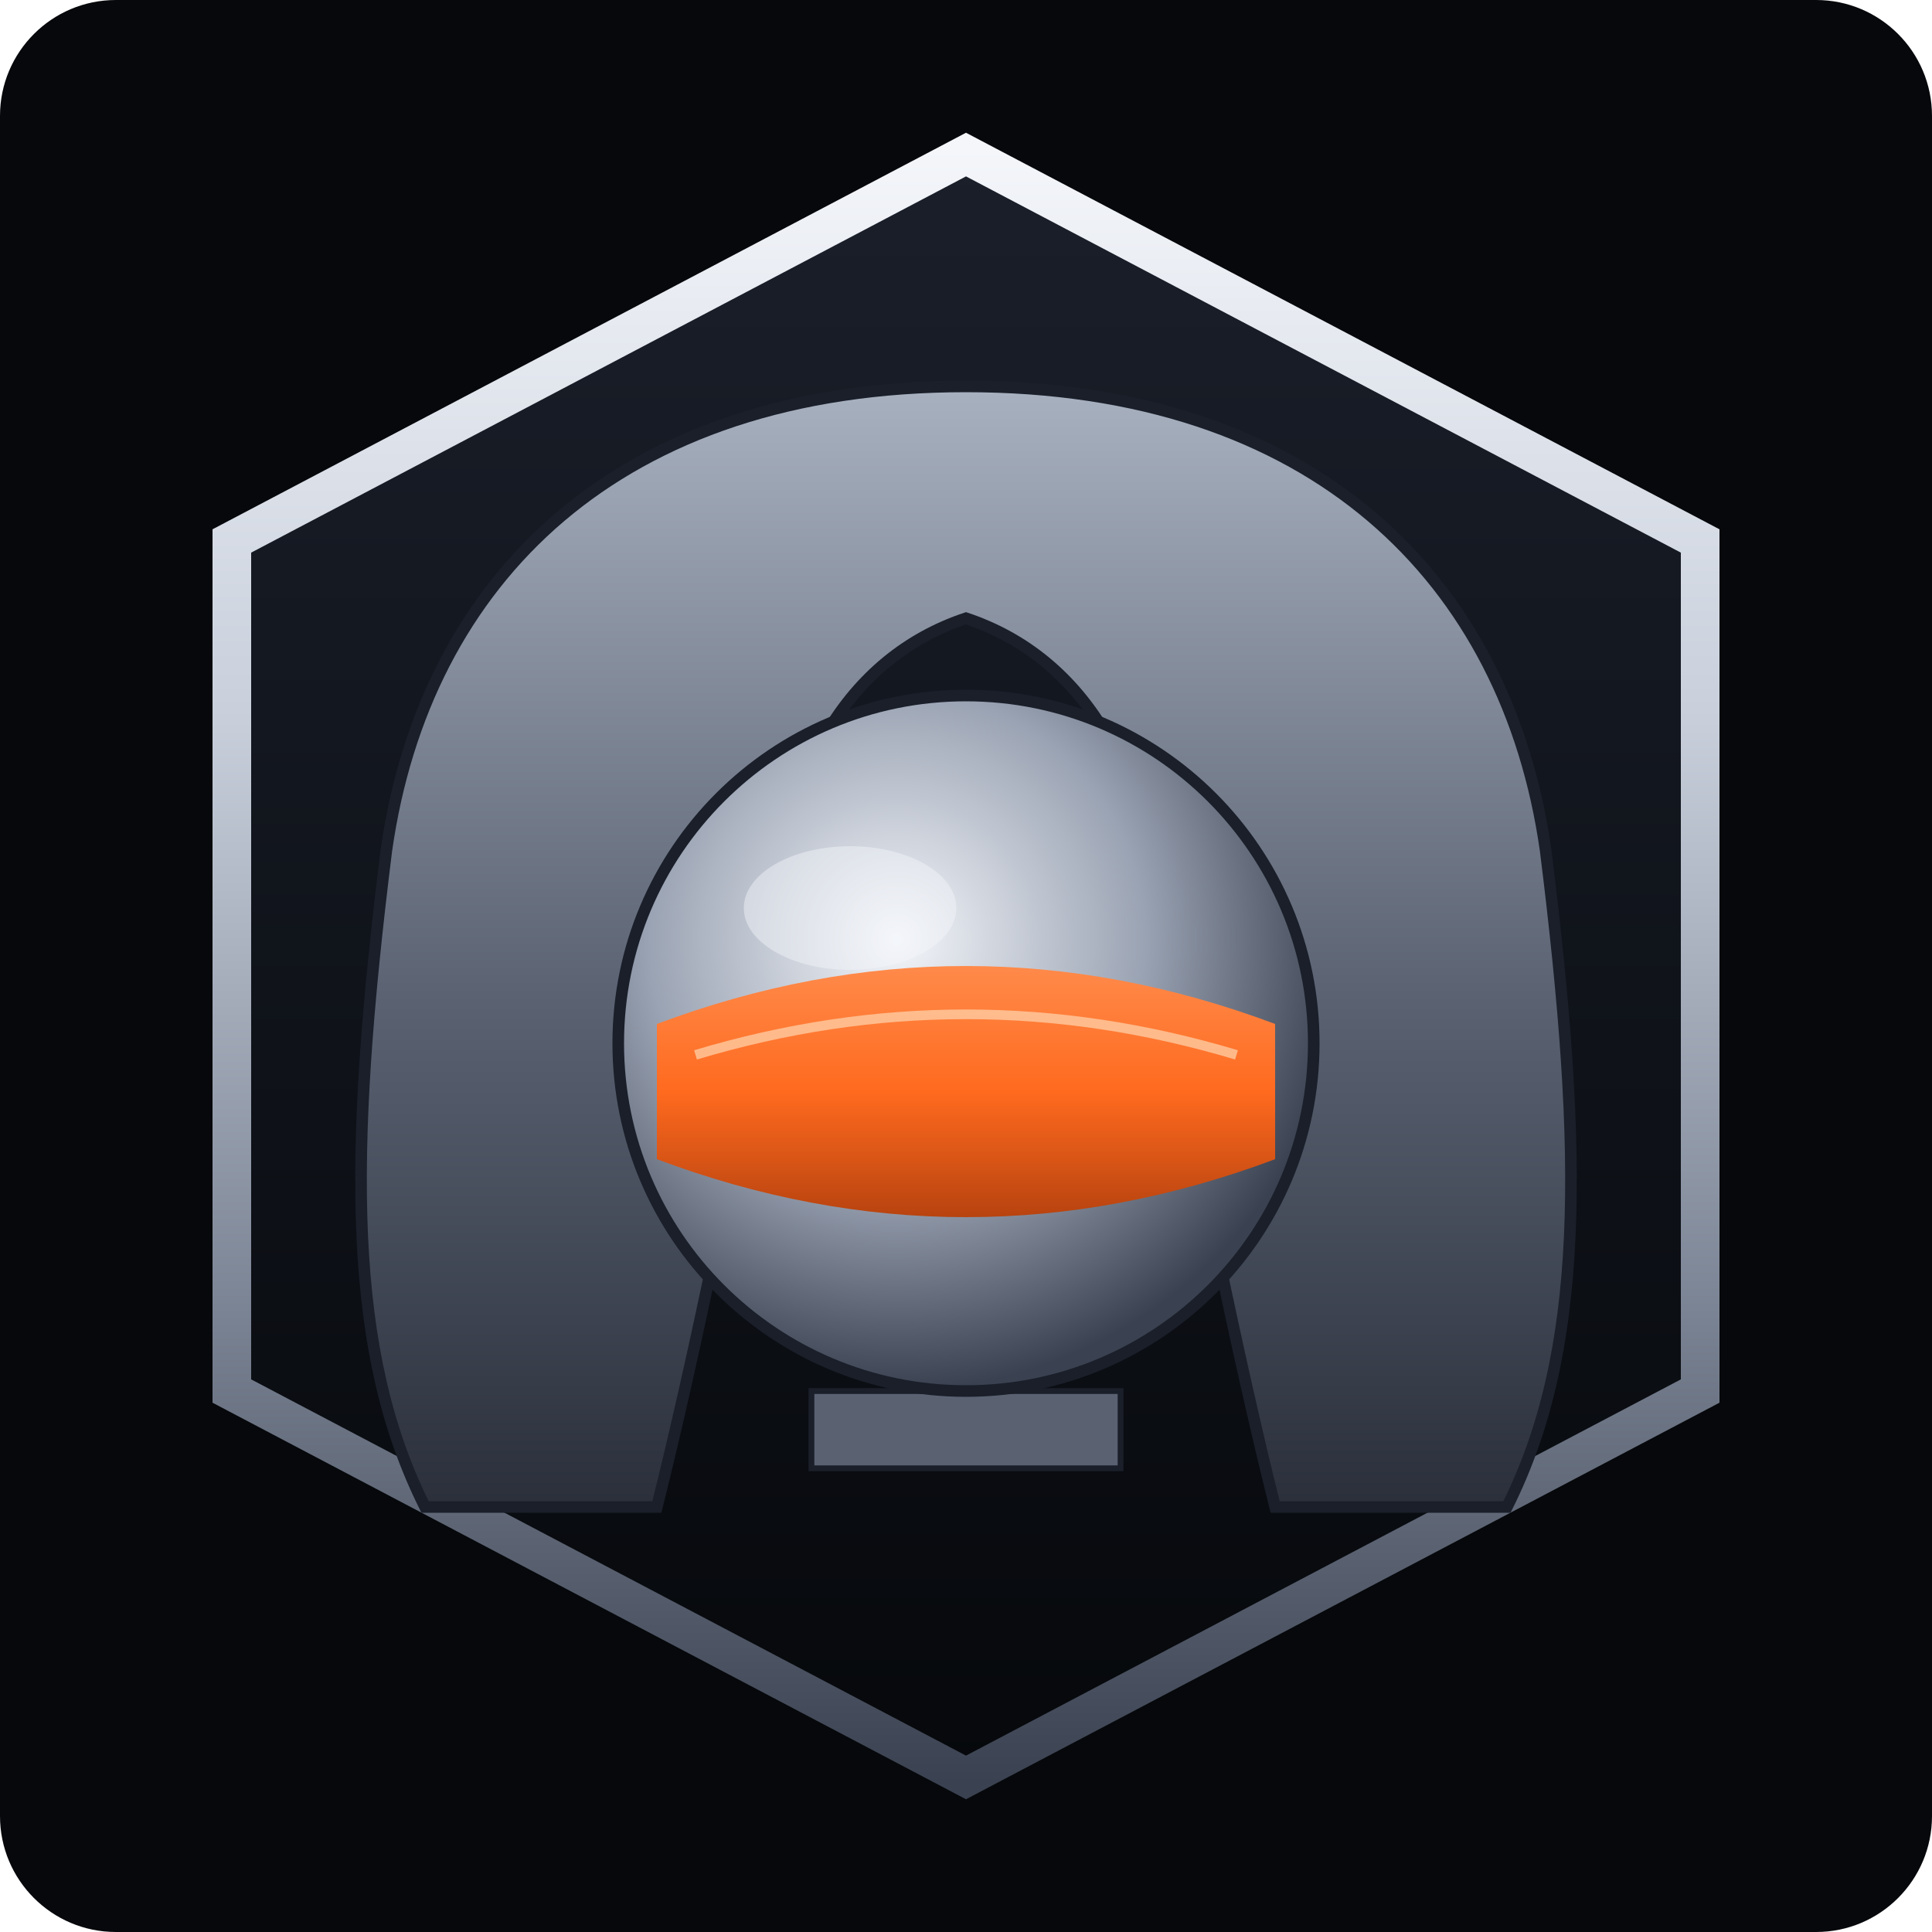
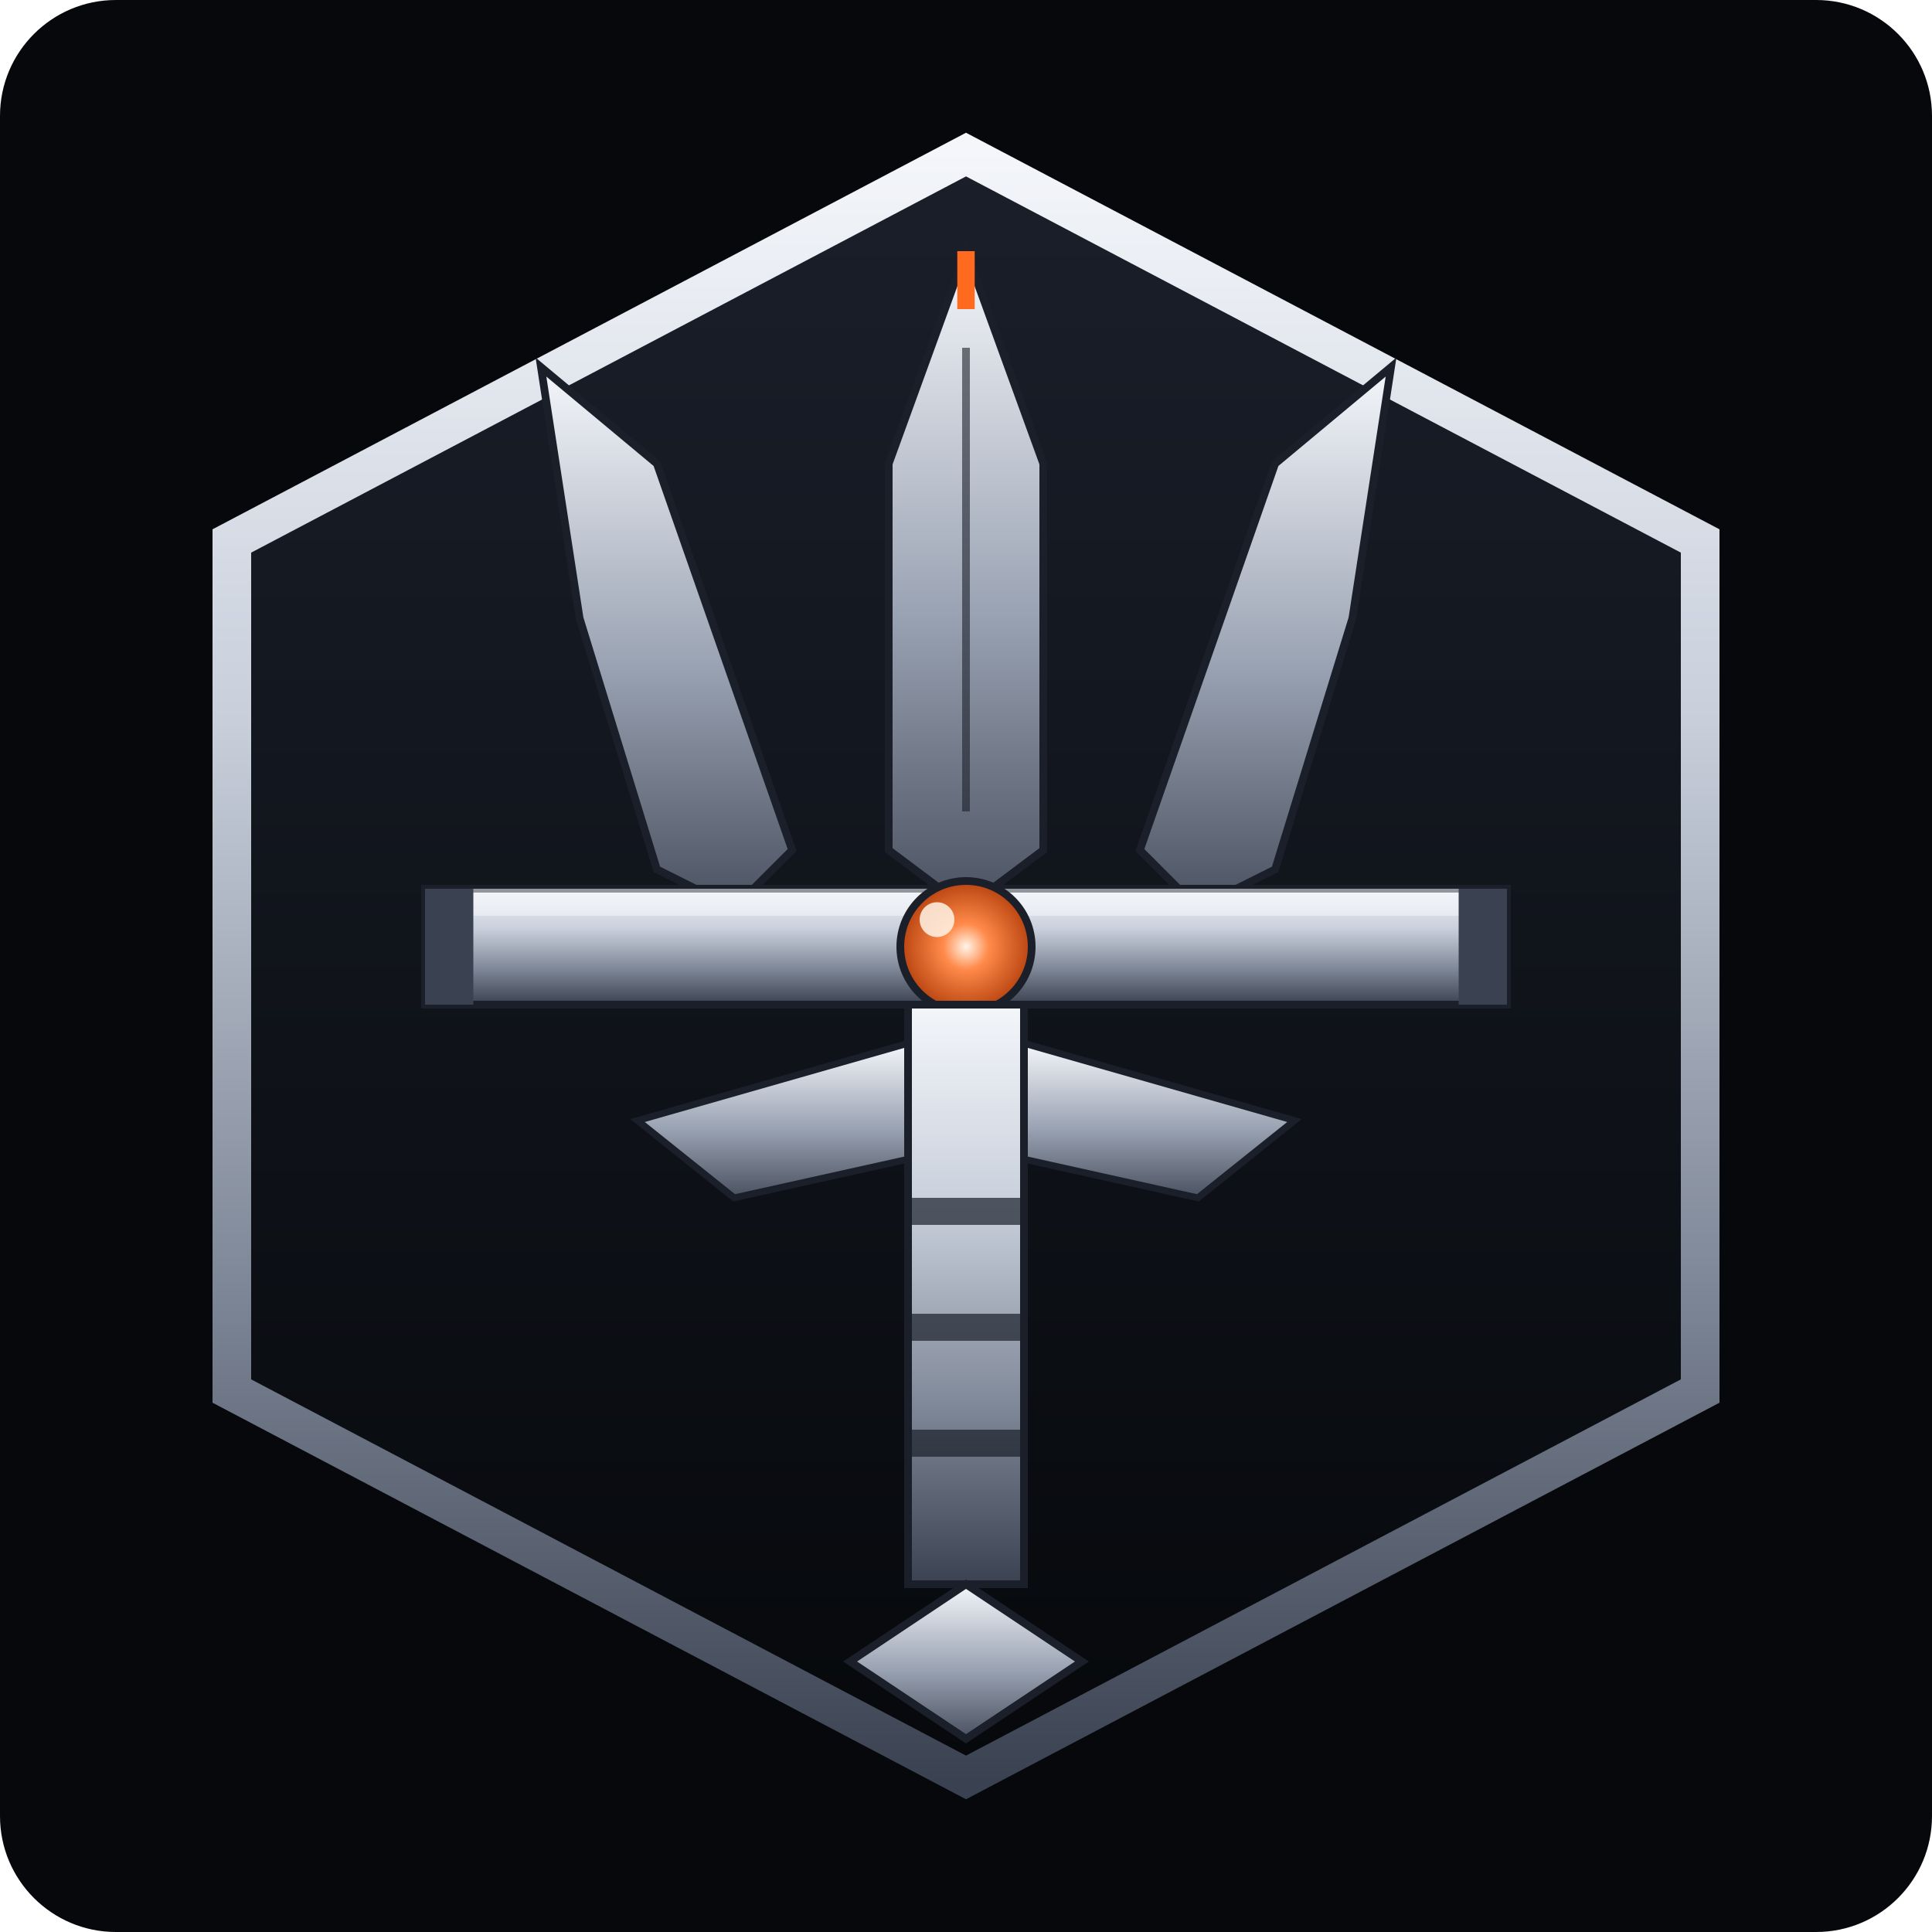
<svg xmlns="http://www.w3.org/2000/svg" viewBox="0 0 100 100">
  <defs>
    <linearGradient id="steel" x1="0%" y1="0%" x2="0%" y2="100%">
      <stop offset="0%" stop-color="#f4f6fa" />
      <stop offset="35%" stop-color="#c8cfdb" />
      <stop offset="70%" stop-color="#7d8696" />
      <stop offset="100%" stop-color="#3a4150" />
    </linearGradient>
+     <linearGradient id="blade" x1="0%" y1="0%" x2="0%" y2="100%">
+       <stop offset="0%" stop-color="#f4f6fa" />
+       <stop offset="55%" stop-color="#9aa3b3" />
+       <stop offset="100%" stop-color="#4a5160" />
+     </linearGradient>
    <linearGradient id="plate" x1="0%" y1="0%" x2="0%" y2="100%">
      <stop offset="0%" stop-color="#1a1f2a" />
      <stop offset="100%" stop-color="#06080b" />
    </linearGradient>
-     <radialGradient id="dome" cx="40%" cy="35%" r="65%">
-       <stop offset="0%" stop-color="#f4f6fa" />
-       <stop offset="55%" stop-color="#9aa3b3" />
-       <stop offset="100%" stop-color="#3a4150" />
+     <radialGradient id="core" cx="50%" cy="50%" r="50%">
+       <stop offset="0%" stop-color="#fff5e8" />
+       <stop offset="35%" stop-color="#ff8a4a" />
+       <stop offset="100%" stop-color="#b8430f" />
    </radialGradient>
-     <linearGradient id="veil" x1="0%" y1="0%" x2="0%" y2="100%">
-       <stop offset="0%" stop-color="#a8b1c0" />
-       <stop offset="55%" stop-color="#5a6272" />
-       <stop offset="100%" stop-color="#2a2f3a" />
-     </linearGradient>
-     <linearGradient id="visor" x1="0%" y1="0%" x2="0%" y2="100%">
-       <stop offset="0%" stop-color="#ff8a4a" />
-       <stop offset="50%" stop-color="#ff6a1f" />
-       <stop offset="100%" stop-color="#b8430f" />
-     </linearGradient>
  </defs>
  <rect width="100" height="100" fill="#06080b" rx="6" />
  <polygon points="50,8 88,28 88,72 50,92 12,72 12,28" fill="url(#plate)" stroke="url(#steel)" stroke-width="2" />
-   <path d="M 50 20 C 32 20, 22 30, 20 44 C 18 60, 18 70, 22 78 L 34 78 C 36 70, 38 60, 40 50 C 40 40, 44 34, 50 32 C 56 34, 60 40, 60 50 C 62 60, 64 70, 66 78 L 78 78 C 82 70, 82 60, 80 44 C 78 30, 68 20, 50 20 Z" fill="url(#veil)" stroke="#1a1f2a" stroke-width="0.6" />
-   <rect x="42" y="72" width="16" height="4" fill="#5a6272" stroke="#1a1f2a" stroke-width="0.3" />
-   <circle cx="50" cy="54" r="18" fill="url(#dome)" stroke="#1a1f2a" stroke-width="0.6" />
-   <ellipse cx="44" cy="47" rx="5.5" ry="3.2" fill="#f4f6fa" opacity="0.45" />
-   <path d="M 34 53 Q 50 47, 66 53 L 66 60 Q 50 66, 34 60 Z" fill="url(#visor)" />
-   <path d="M 36 54.6 Q 50 50.4, 64 54.6" fill="none" stroke="#ffd0a8" stroke-width="0.5" opacity="0.75" />
+   <path d="M 50 13 L 54 24 L 54 44 L 50 47 L 46 44 L 46 24 Z" fill="url(#blade)" stroke="#1a1f2a" stroke-width="0.4" />
+   <line x1="50" y1="18" x2="50" y2="42" stroke="#1a1f2a" stroke-width="0.4" opacity="0.6" />
+   <path d="M 28 19 L 34 24 L 41 44 L 38 47 L 34 45 L 30 32 Z" fill="url(#blade)" stroke="#1a1f2a" stroke-width="0.4" />
+   <path d="M 72 19 L 66 24 L 59 44 L 62 47 L 66 45 L 70 32 Z" fill="url(#blade)" stroke="#1a1f2a" stroke-width="0.4" />
+   <rect x="22" y="46" width="56" height="6" fill="url(#steel)" stroke="#1a1f2a" stroke-width="0.4" />
+   <rect x="22" y="46" width="56" height="1.4" fill="#f4f6fa" opacity="0.55" />
+   <rect x="22" y="46" width="2.5" height="6" fill="#3a4150" />
+   <rect x="75.5" y="46" width="2.5" height="6" fill="#3a4150" />
+   <circle cx="50" cy="49" r="3.4" fill="url(#core)" stroke="#1a1f2a" stroke-width="0.4" />
+   <circle cx="48.5" cy="47.6" r="0.9" fill="#fff5e8" opacity="0.85" />
+   <path d="M 47 54 L 33 58 L 38 62 L 47 60 Z" fill="url(#blade)" stroke="#1a1f2a" stroke-width="0.35" />
+   <path d="M 53 54 L 67 58 L 62 62 L 53 60 Z" fill="url(#blade)" stroke="#1a1f2a" stroke-width="0.35" />
+   <rect x="47" y="52" width="6" height="30" fill="url(#steel)" stroke="#1a1f2a" stroke-width="0.4" />
+   <rect x="47" y="62" width="6" height="1.4" fill="#1a1f2a" opacity="0.7" />
+   <rect x="47" y="68" width="6" height="1.4" fill="#1a1f2a" opacity="0.7" />
+   <rect x="47" y="74" width="6" height="1.4" fill="#1a1f2a" opacity="0.7" />
+   <polygon points="50,82 56,86 50,90 44,86" fill="url(#blade)" stroke="#1a1f2a" stroke-width="0.4" />
+   <line x1="50" y1="13" x2="50" y2="16" stroke="#ff6a1f" stroke-width="0.9" />
</svg>
